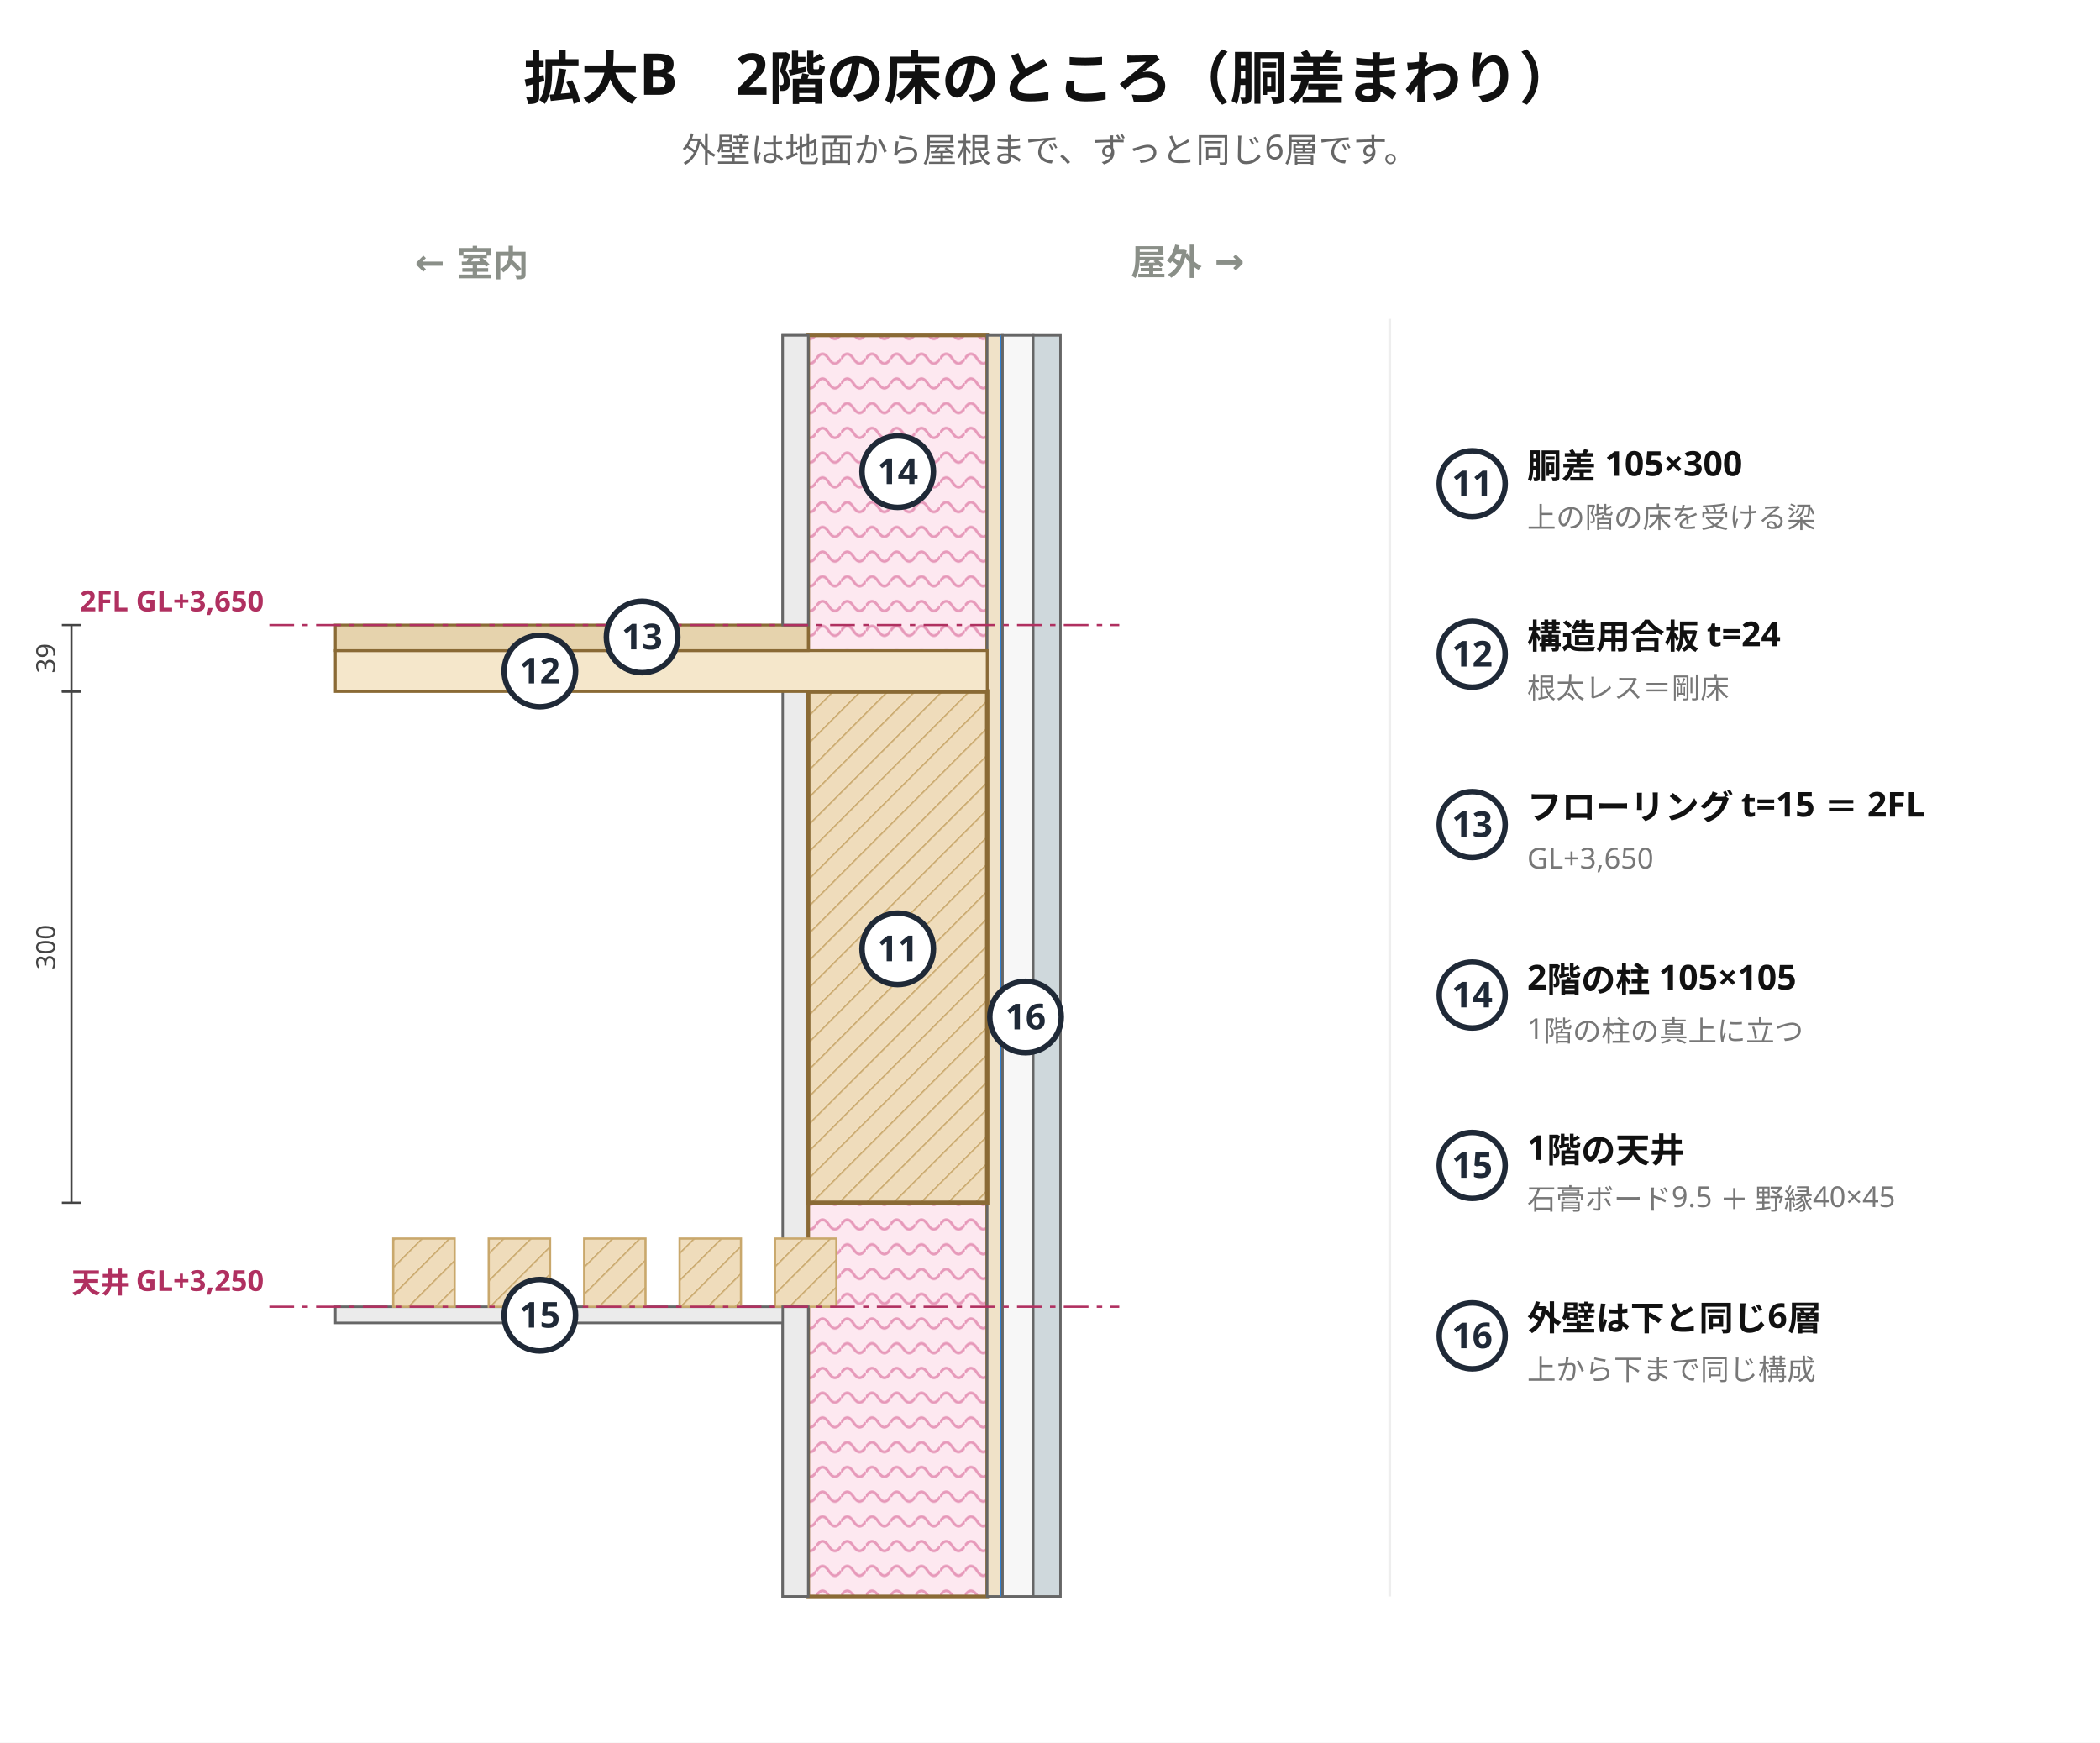
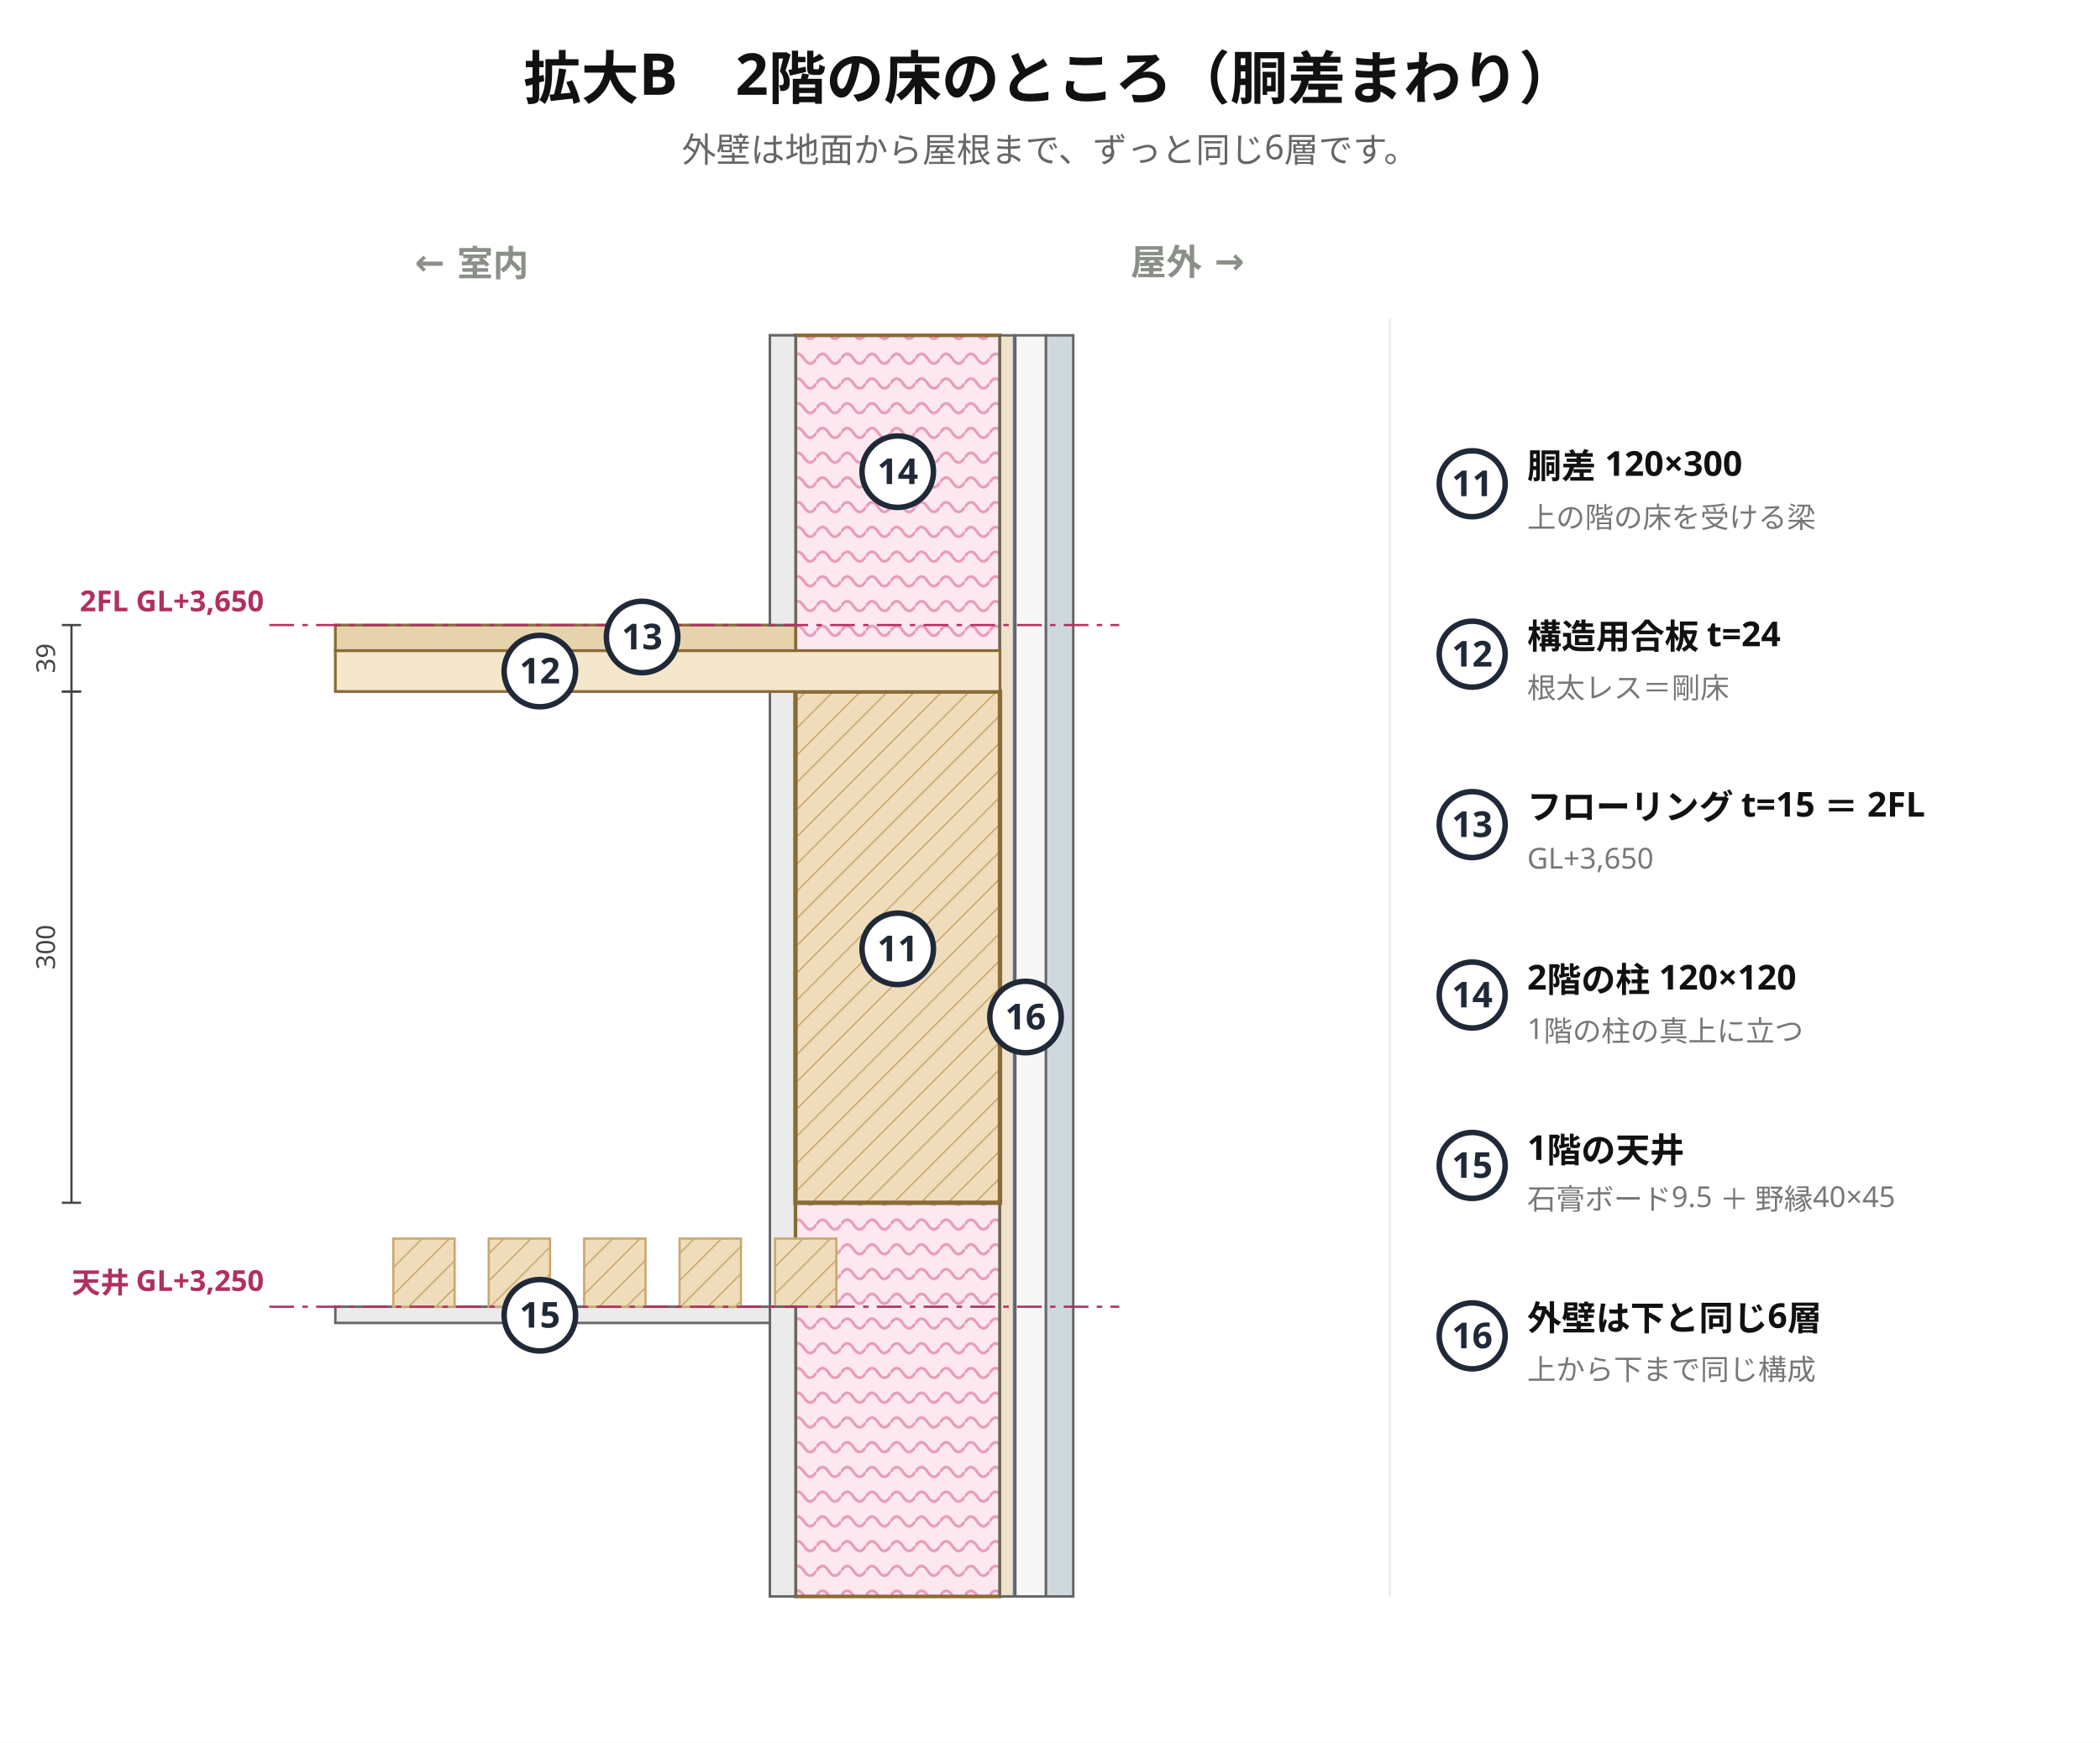
<svg xmlns="http://www.w3.org/2000/svg" viewBox="0 0 764 634" width="764" height="634" font-family="'Hiragino Sans','Hiragino Kaku Gothic ProN','Noto Sans JP','Yu Gothic',Meiryo,'IPAGothic',sans-serif">
  <rect width="764" height="634" fill="#ffffff" />
  <defs>
    <pattern id="w2" width="7" height="7" patternUnits="userSpaceOnUse" patternTransform="rotate(45)">
      <rect width="7" height="7" fill="#efdcbb" />
      <line x1="0" y1="0" x2="0" y2="7" stroke="#c9a86c" stroke-width="1" />
    </pattern>
    <pattern id="c2" width="10" height="10" patternUnits="userSpaceOnUse">
      <rect width="10" height="10" fill="#e2e2e2" />
      <circle cx="2.5" cy="3" r="1.1" fill="#a8a8a8" />
      <circle cx="7.5" cy="7.5" r="0.9" fill="#b8b8b8" />
      <path d="M5 1 L6.4 3.6 L3.6 3.6 Z" fill="#bdbdbd" />
    </pattern>
    <pattern id="i2" width="9" height="9" patternUnits="userSpaceOnUse">
      <rect width="9" height="9" fill="#fde8f0" />
      <path d="M0 4.5 Q2.25 1 4.5 4.5 T9 4.5" stroke="#e79bbb" stroke-width="1" fill="none" />
    </pattern>
    <pattern id="g2" width="9" height="9" patternUnits="userSpaceOnUse">
      <rect width="9" height="9" fill="#ece5d8" />
      <circle cx="2" cy="2.5" r="1.6" fill="none" stroke="#b9ab8e" stroke-width=".8" />
      <circle cx="6.5" cy="6" r="1.9" fill="none" stroke="#b9ab8e" stroke-width=".8" />
    </pattern>
    <pattern id="d2" width="8" height="8" patternUnits="userSpaceOnUse" patternTransform="rotate(45)">
      <rect width="8" height="8" fill="#f2ece0" />
      <line x1="0" y1="0" x2="0" y2="8" stroke="#cbbfa5" stroke-width=".8" />
    </pattern>
  </defs>
  <text x="382" y="36" font-size="21" text-anchor="middle" fill="#111" font-weight="700" font-family="'Hiragino Sans','Hiragino Kaku Gothic ProN','Noto Sans JP','Yu Gothic',Meiryo,'IPAGothic',sans-serif">拡大B　2階の床のところ（胴差まわり）</text>
  <text x="382" y="59" font-size="12.5" text-anchor="middle" fill="#666" font-weight="400" font-family="'Hiragino Sans','Hiragino Kaku Gothic ProN','Noto Sans JP','Yu Gothic',Meiryo,'IPAGothic',sans-serif">外壁は地面から屋根まで、ずっと同じ6層です。</text>
  <text x="171.6" y="100" font-size="13" text-anchor="middle" fill="#8a8f88" font-weight="700" font-family="'Hiragino Sans','Hiragino Kaku Gothic ProN','Noto Sans JP','Yu Gothic',Meiryo,'IPAGothic',sans-serif">← 室内</text>
  <text x="432" y="100" font-size="13" text-anchor="middle" fill="#8a8f88" font-weight="700" font-family="'Hiragino Sans','Hiragino Kaku Gothic ProN','Noto Sans JP','Yu Gothic',Meiryo,'IPAGothic',sans-serif">屋外 →</text>
-   <rect x="284.75" y="122" width="9.3" height="458.8" fill="#ebebeb" stroke="#666" stroke-width="0.9" />
-   <rect x="294.05" y="122" width="65.1" height="458.8" fill="url(#i2)" stroke="#8a6a35" stroke-width="1.3" />
-   <rect x="359.15" y="122" width="5.58" height="458.8" fill="#f0e2c8" stroke="#666" stroke-width="0.9" />
-   <line x1="364.73" y1="122" x2="364.73" y2="580.8" stroke="#2f7fd0" stroke-width="1.8" />
-   <rect x="364.73" y="122" width="11.16" height="458.8" fill="#f7f7f7" stroke="#666" stroke-width="0.9" />
-   <rect x="375.89" y="122" width="9.92" height="458.8" fill="#cfd8dc" stroke="#666" stroke-width="0.9" />
-   <rect x="294.05" y="251.58" width="65.1" height="186" fill="url(#w2)" stroke="#8a6a35" stroke-width="1.6" />
-   <rect x="122" y="236.7" width="237.15" height="14.88" fill="#f5e7cb" stroke="#8a6a35" stroke-width="1.0" />
-   <rect x="122" y="227.4" width="172.05" height="9.3" fill="#e6d3ad" stroke="#8a6a35" stroke-width="1.0" />
-   <rect x="122" y="475.4" width="172.05" height="5.89" fill="#ebebeb" stroke="#666" stroke-width="0.9" />
+   <rect x="280.1" y="122" width="9.3" height="458.8" fill="#ebebeb" stroke="#666" stroke-width="0.9" />
+   <rect x="289.4" y="122" width="74.4" height="458.8" fill="url(#i2)" stroke="#8a6a35" stroke-width="1.3" />
+   <rect x="363.8" y="122" width="5.58" height="458.8" fill="#f0e2c8" stroke="#666" stroke-width="0.9" />
+   <line x1="369.38" y1="122" x2="369.38" y2="580.8" stroke="#2f7fd0" stroke-width="1.8" />
+   <rect x="369.38" y="122" width="11.16" height="458.8" fill="#f7f7f7" stroke="#666" stroke-width="0.9" />
+   <rect x="380.54" y="122" width="9.92" height="458.8" fill="#cfd8dc" stroke="#666" stroke-width="0.9" />
+   <rect x="289.4" y="251.58" width="74.4" height="186" fill="url(#w2)" stroke="#8a6a35" stroke-width="1.6" />
+   <rect x="122" y="236.7" width="241.8" height="14.88" fill="#f5e7cb" stroke="#8a6a35" stroke-width="1.0" />
+   <rect x="122" y="227.4" width="167.4" height="9.3" fill="#e6d3ad" stroke="#8a6a35" stroke-width="1.0" />
+   <rect x="122" y="475.4" width="167.4" height="5.89" fill="#ebebeb" stroke="#666" stroke-width="0.9" />
  <rect x="143.08" y="450.6" width="22.32" height="24.8" fill="url(#w2)" stroke="#c9a86c" stroke-width="0.8" />
  <rect x="177.8" y="450.6" width="22.32" height="24.8" fill="url(#w2)" stroke="#c9a86c" stroke-width="0.8" />
  <rect x="212.52" y="450.6" width="22.32" height="24.8" fill="url(#w2)" stroke="#c9a86c" stroke-width="0.8" />
  <rect x="247.24" y="450.6" width="22.32" height="24.8" fill="url(#w2)" stroke="#c9a86c" stroke-width="0.8" />
  <rect x="281.96" y="450.6" width="22.32" height="24.8" fill="url(#w2)" stroke="#c9a86c" stroke-width="0.8" />
-   <rect x="284.75" y="475.4" width="9.3" height="105.4" fill="#ebebeb" stroke="#666" stroke-width="0.9" />
-   <rect x="284.75" y="122" width="9.3" height="105.4" fill="#ebebeb" stroke="#666" stroke-width="0.9" />
+   <rect x="280.1" y="475.4" width="9.3" height="105.4" fill="#ebebeb" stroke="#666" stroke-width="0.9" />
+   <rect x="280.1" y="122" width="9.3" height="105.4" fill="#ebebeb" stroke="#666" stroke-width="0.9" />
  <line x1="98" y1="227.4" x2="407.2" y2="227.4" stroke="#b03060" stroke-width="0.8" stroke-dasharray="9 3 2 3" />
  <text x="96" y="222.4" font-size="10.5" text-anchor="end" fill="#b03060" font-weight="700" font-family="'Hiragino Sans','Hiragino Kaku Gothic ProN','Noto Sans JP','Yu Gothic',Meiryo,'IPAGothic',sans-serif">2FL  GL+3,650</text>
  <line x1="98" y1="475.4" x2="407.2" y2="475.4" stroke="#b03060" stroke-width="0.8" stroke-dasharray="9 3 2 3" />
  <text x="96" y="470.4" font-size="10.5" text-anchor="end" fill="#b03060" font-weight="700" font-family="'Hiragino Sans','Hiragino Kaku Gothic ProN','Noto Sans JP','Yu Gothic',Meiryo,'IPAGothic',sans-serif">天井 GL+3,250</text>
  <line x1="26" y1="437.58" x2="26" y2="251.58" stroke="#444" stroke-width="0.8" />
  <line x1="22.5" y1="437.58" x2="29.5" y2="437.58" stroke="#444" stroke-width="0.8" />
  <line x1="22.5" y1="251.58" x2="29.5" y2="251.58" stroke="#444" stroke-width="0.8" />
  <g transform="translate(20,344.58) rotate(-90)">
    <text x="0" y="0" font-size="9.5" text-anchor="middle" fill="#444" font-weight="400" font-family="'Hiragino Sans','Hiragino Kaku Gothic ProN','Noto Sans JP','Yu Gothic',Meiryo,'IPAGothic',sans-serif">300</text>
  </g>
  <line x1="26" y1="251.58" x2="26" y2="227.4" stroke="#444" stroke-width="0.8" />
  <line x1="22.5" y1="251.58" x2="29.5" y2="251.58" stroke="#444" stroke-width="0.8" />
  <line x1="22.5" y1="227.4" x2="29.5" y2="227.4" stroke="#444" stroke-width="0.8" />
  <g transform="translate(20,239.49) rotate(-90)">
    <text x="0" y="0" font-size="9.5" text-anchor="middle" fill="#444" font-weight="400" font-family="'Hiragino Sans','Hiragino Kaku Gothic ProN','Noto Sans JP','Yu Gothic',Meiryo,'IPAGothic',sans-serif">39</text>
  </g>
  <line x1="505.6" y1="116" x2="505.6" y2="580.8" stroke="#eee" stroke-width="1" />
  <circle cx="326.6" cy="345.2" r="13" fill="#fff" stroke="#1f2937" stroke-width="2.0" />
  <text x="326.6" y="349.7" font-size="13" text-anchor="middle" fill="#1f2937" font-weight="700" font-family="'Hiragino Sans','Hiragino Kaku Gothic ProN','Noto Sans JP','Yu Gothic',Meiryo,'IPAGothic',sans-serif">11</text>
  <circle cx="535.6" cy="176" r="12" fill="#fff" stroke="#1f2937" stroke-width="2.0" />
  <text x="535.6" y="180.5" font-size="13" text-anchor="middle" fill="#1f2937" font-weight="700" font-family="'Hiragino Sans','Hiragino Kaku Gothic ProN','Noto Sans JP','Yu Gothic',Meiryo,'IPAGothic',sans-serif">11</text>
-   <text x="555.6" y="174" font-size="12.5" text-anchor="start" fill="#111" font-weight="700" font-family="'Hiragino Sans','Hiragino Kaku Gothic ProN','Noto Sans JP','Yu Gothic',Meiryo,'IPAGothic',sans-serif">胴差 105×300</text>
+   <text x="555.6" y="174" font-size="12.5" text-anchor="start" fill="#111" font-weight="700" font-family="'Hiragino Sans','Hiragino Kaku Gothic ProN','Noto Sans JP','Yu Gothic',Meiryo,'IPAGothic',sans-serif">胴差 120×300</text>
  <text x="555.6" y="192" font-size="10.5" text-anchor="start" fill="#777" font-weight="400" font-family="'Hiragino Sans','Hiragino Kaku Gothic ProN','Noto Sans JP','Yu Gothic',Meiryo,'IPAGothic',sans-serif">上の階の床を受ける梁</text>
  <circle cx="196.4" cy="244.14" r="13" fill="#fff" stroke="#1f2937" stroke-width="2.0" />
  <text x="196.4" y="248.64" font-size="13" text-anchor="middle" fill="#1f2937" font-weight="700" font-family="'Hiragino Sans','Hiragino Kaku Gothic ProN','Noto Sans JP','Yu Gothic',Meiryo,'IPAGothic',sans-serif">12</text>
  <circle cx="535.6" cy="238" r="12" fill="#fff" stroke="#1f2937" stroke-width="2.0" />
  <text x="535.6" y="242.5" font-size="13" text-anchor="middle" fill="#1f2937" font-weight="700" font-family="'Hiragino Sans','Hiragino Kaku Gothic ProN','Noto Sans JP','Yu Gothic',Meiryo,'IPAGothic',sans-serif">12</text>
  <text x="555.6" y="236" font-size="12.5" text-anchor="start" fill="#111" font-weight="700" font-family="'Hiragino Sans','Hiragino Kaku Gothic ProN','Noto Sans JP','Yu Gothic',Meiryo,'IPAGothic',sans-serif">構造用合板 t=24</text>
  <text x="555.6" y="254" font-size="10.5" text-anchor="start" fill="#777" font-weight="400" font-family="'Hiragino Sans','Hiragino Kaku Gothic ProN','Noto Sans JP','Yu Gothic',Meiryo,'IPAGothic',sans-serif">根太レス＝剛床</text>
  <circle cx="233.6" cy="231.74" r="13" fill="#fff" stroke="#1f2937" stroke-width="2.0" />
  <text x="233.6" y="236.24" font-size="13" text-anchor="middle" fill="#1f2937" font-weight="700" font-family="'Hiragino Sans','Hiragino Kaku Gothic ProN','Noto Sans JP','Yu Gothic',Meiryo,'IPAGothic',sans-serif">13</text>
  <circle cx="535.6" cy="300" r="12" fill="#fff" stroke="#1f2937" stroke-width="2.0" />
  <text x="535.6" y="304.5" font-size="13" text-anchor="middle" fill="#1f2937" font-weight="700" font-family="'Hiragino Sans','Hiragino Kaku Gothic ProN','Noto Sans JP','Yu Gothic',Meiryo,'IPAGothic',sans-serif">13</text>
  <text x="555.6" y="298" font-size="12.5" text-anchor="start" fill="#111" font-weight="700" font-family="'Hiragino Sans','Hiragino Kaku Gothic ProN','Noto Sans JP','Yu Gothic',Meiryo,'IPAGothic',sans-serif">フローリング t=15 ＝ 2FL</text>
  <text x="555.6" y="316" font-size="10.5" text-anchor="start" fill="#777" font-weight="400" font-family="'Hiragino Sans','Hiragino Kaku Gothic ProN','Noto Sans JP','Yu Gothic',Meiryo,'IPAGothic',sans-serif">GL+3,650</text>
  <circle cx="326.6" cy="171.6" r="13" fill="#fff" stroke="#1f2937" stroke-width="2.0" />
  <text x="326.6" y="176.1" font-size="13" text-anchor="middle" fill="#1f2937" font-weight="700" font-family="'Hiragino Sans','Hiragino Kaku Gothic ProN','Noto Sans JP','Yu Gothic',Meiryo,'IPAGothic',sans-serif">14</text>
  <circle cx="535.6" cy="362" r="12" fill="#fff" stroke="#1f2937" stroke-width="2.0" />
  <text x="535.6" y="366.5" font-size="13" text-anchor="middle" fill="#1f2937" font-weight="700" font-family="'Hiragino Sans','Hiragino Kaku Gothic ProN','Noto Sans JP','Yu Gothic',Meiryo,'IPAGothic',sans-serif">14</text>
-   <text x="555.6" y="360" font-size="12.5" text-anchor="start" fill="#111" font-weight="700" font-family="'Hiragino Sans','Hiragino Kaku Gothic ProN','Noto Sans JP','Yu Gothic',Meiryo,'IPAGothic',sans-serif">2階の柱 105×105</text>
+   <text x="555.6" y="360" font-size="12.5" text-anchor="start" fill="#111" font-weight="700" font-family="'Hiragino Sans','Hiragino Kaku Gothic ProN','Noto Sans JP','Yu Gothic',Meiryo,'IPAGothic',sans-serif">2階の柱 120×120</text>
  <text x="555.6" y="378" font-size="10.5" text-anchor="start" fill="#777" font-weight="400" font-family="'Hiragino Sans','Hiragino Kaku Gothic ProN','Noto Sans JP','Yu Gothic',Meiryo,'IPAGothic',sans-serif">1階の柱の真上に立つ</text>
  <circle cx="196.4" cy="478.5" r="13" fill="#fff" stroke="#1f2937" stroke-width="2.0" />
  <text x="196.4" y="483" font-size="13" text-anchor="middle" fill="#1f2937" font-weight="700" font-family="'Hiragino Sans','Hiragino Kaku Gothic ProN','Noto Sans JP','Yu Gothic',Meiryo,'IPAGothic',sans-serif">15</text>
  <circle cx="535.6" cy="424" r="12" fill="#fff" stroke="#1f2937" stroke-width="2.0" />
  <text x="535.6" y="428.5" font-size="13" text-anchor="middle" fill="#1f2937" font-weight="700" font-family="'Hiragino Sans','Hiragino Kaku Gothic ProN','Noto Sans JP','Yu Gothic',Meiryo,'IPAGothic',sans-serif">15</text>
  <text x="555.6" y="422" font-size="12.5" text-anchor="start" fill="#111" font-weight="700" font-family="'Hiragino Sans','Hiragino Kaku Gothic ProN','Noto Sans JP','Yu Gothic',Meiryo,'IPAGothic',sans-serif">1階の天井</text>
  <text x="555.6" y="440" font-size="10.5" text-anchor="start" fill="#777" font-weight="400" font-family="'Hiragino Sans','Hiragino Kaku Gothic ProN','Noto Sans JP','Yu Gothic',Meiryo,'IPAGothic',sans-serif">石膏ボード9.5 ＋ 野縁40×45</text>
  <circle cx="373.1" cy="370" r="13" fill="#fff" stroke="#1f2937" stroke-width="2.0" />
  <text x="373.1" y="374.5" font-size="13" text-anchor="middle" fill="#1f2937" font-weight="700" font-family="'Hiragino Sans','Hiragino Kaku Gothic ProN','Noto Sans JP','Yu Gothic',Meiryo,'IPAGothic',sans-serif">16</text>
  <circle cx="535.6" cy="486" r="12" fill="#fff" stroke="#1f2937" stroke-width="2.0" />
  <text x="535.6" y="490.5" font-size="13" text-anchor="middle" fill="#1f2937" font-weight="700" font-family="'Hiragino Sans','Hiragino Kaku Gothic ProN','Noto Sans JP','Yu Gothic',Meiryo,'IPAGothic',sans-serif">16</text>
  <text x="555.6" y="484" font-size="12.5" text-anchor="start" fill="#111" font-weight="700" font-family="'Hiragino Sans','Hiragino Kaku Gothic ProN','Noto Sans JP','Yu Gothic',Meiryo,'IPAGothic',sans-serif">外壁は下と同じ6層</text>
  <text x="555.6" y="502" font-size="10.5" text-anchor="start" fill="#777" font-weight="400" font-family="'Hiragino Sans','Hiragino Kaku Gothic ProN','Noto Sans JP','Yu Gothic',Meiryo,'IPAGothic',sans-serif">上から下まで同じ構成</text>
</svg>
